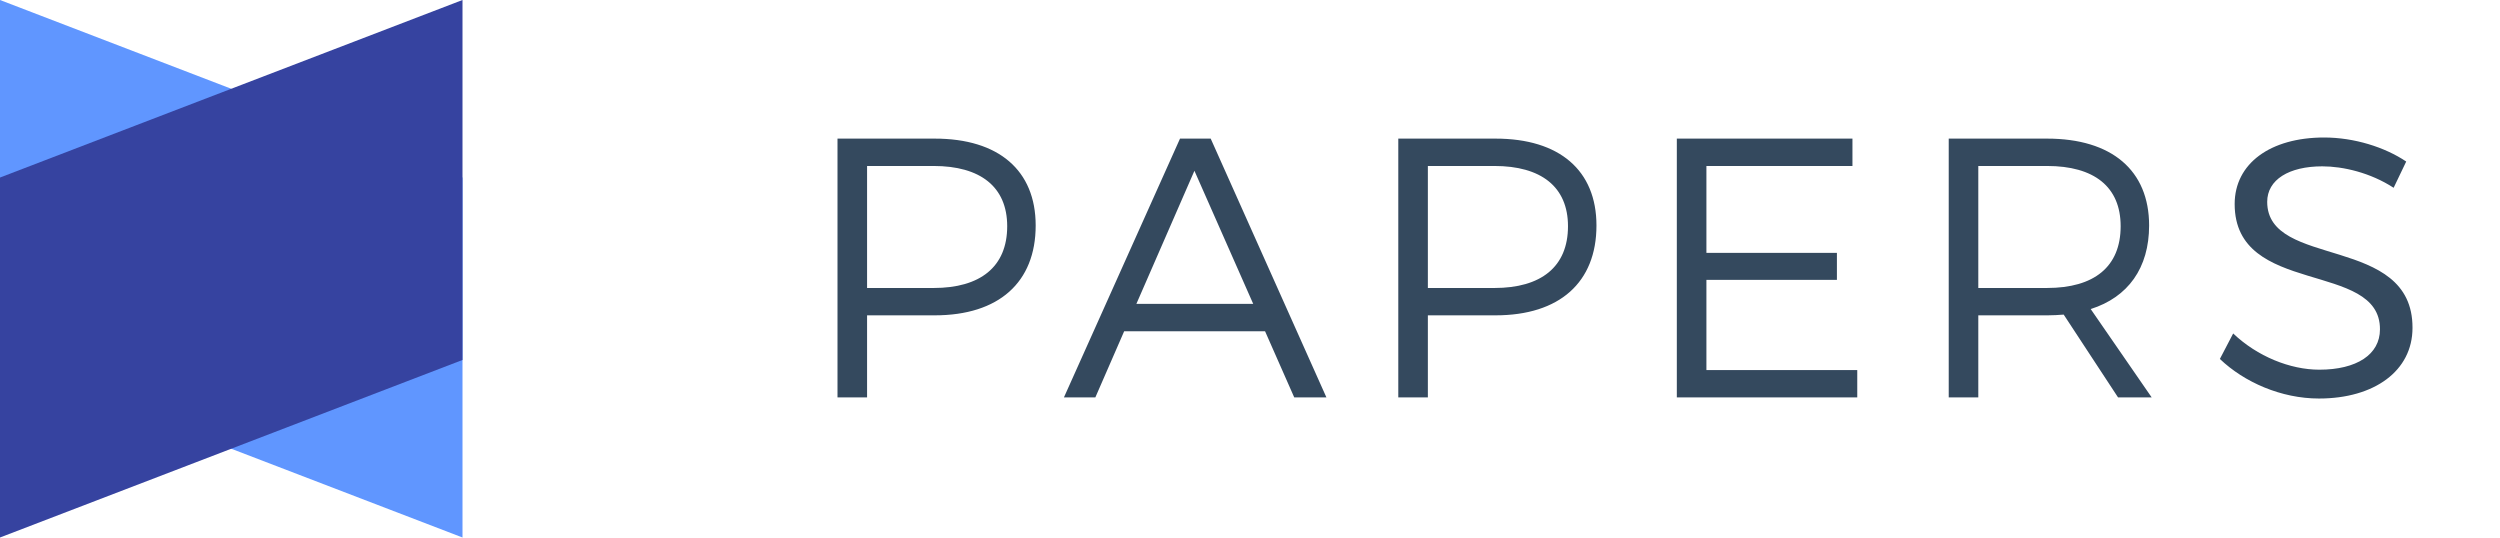
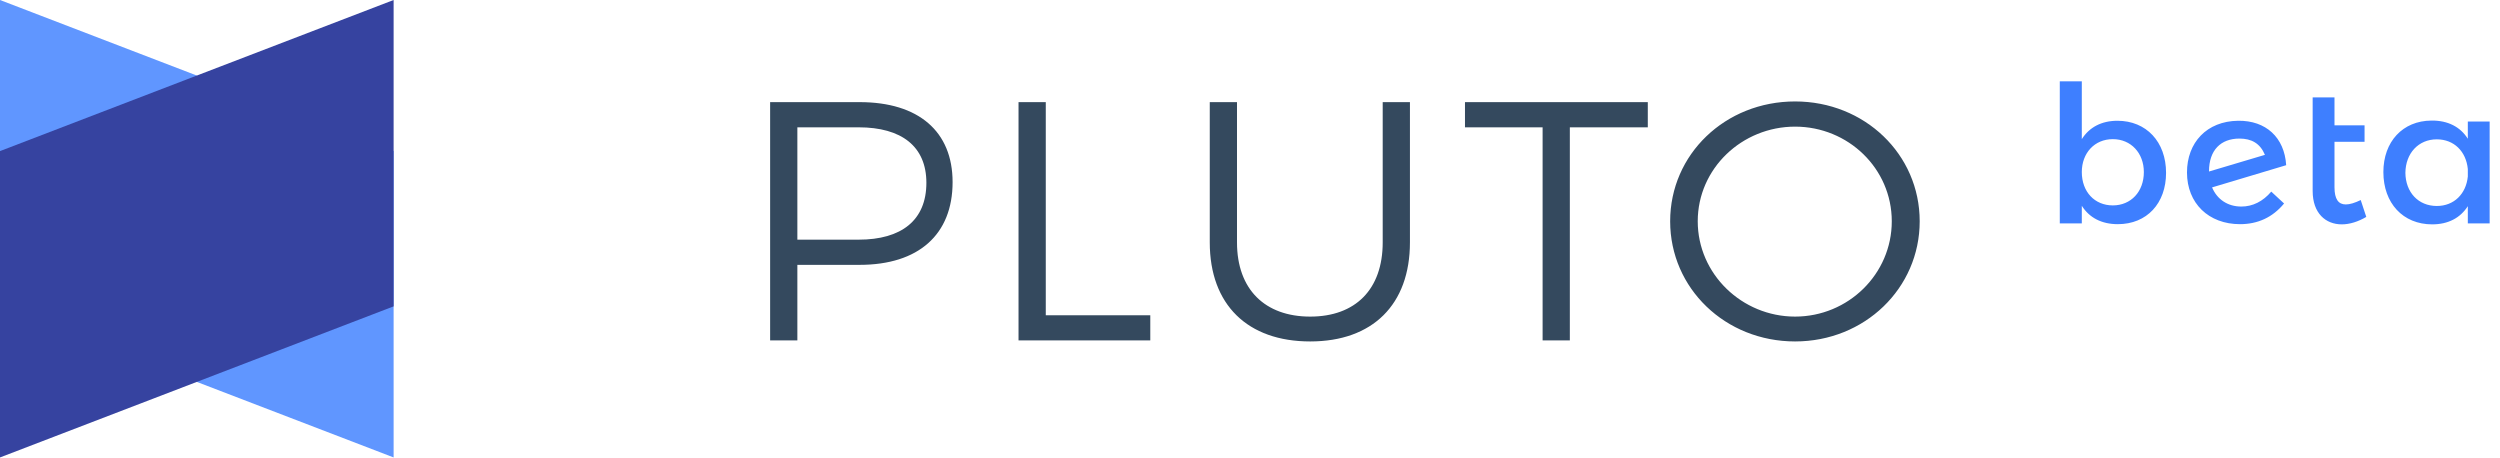
- <svg xmlns="http://www.w3.org/2000/svg" width="200" height="43" viewBox="0 0 200 43">
+ <svg xmlns="http://www.w3.org/2000/svg" width="235" height="43" viewBox="0 0 235 43">
  <g fill="none" fill-rule="evenodd">
-     <path fill="#34495E" d="M74.78 11.089c5.116 0 8.074 2.543 8.074 6.95 0 4.556-2.958 7.188-8.075 7.188h-5.413v6.567H67V11.089h7.78zm-.09 11.95c3.727 0 5.886-1.687 5.886-4.94 0-3.165-2.159-4.821-5.886-4.821h-5.324v9.76h5.324zm28.85 8.755l-2.336-5.295h-11.27l-2.307 5.295h-2.514l9.288-20.705h2.455l9.258 20.705h-2.574zM90.91 24.31h9.347l-4.703-10.648L90.91 24.31zm28.732-13.221c5.117 0 8.075 2.543 8.075 6.95 0 4.556-2.958 7.188-8.075 7.188h-5.413v6.567h-2.366V11.089h7.779zm-.089 11.95c3.727 0 5.886-1.687 5.886-4.94 0-3.165-2.159-4.821-5.886-4.821h-5.324v9.76h5.324zm14.593-11.95v20.705h14.435v-2.19h-12.068v-7.216h10.44v-2.16h-10.44v-6.95h11.683v-2.19h-14.05zm37.99 20.705h-2.691l-4.349-6.626c-.414.03-.857.06-1.33.06h-5.502v6.566h-2.366V11.089h7.867c5.177 0 8.164 2.543 8.164 6.95 0 3.402-1.686 5.739-4.673 6.685l4.88 7.07zm-13.872-8.756h5.501c3.757 0 5.887-1.686 5.887-4.94 0-3.164-2.13-4.82-5.887-4.82h-5.501v9.76zm33.227-8.015l1.006-2.1c-1.715-1.154-4.17-1.923-6.566-1.923-4.29 0-7.158 2.07-7.158 5.324 0 7.424 11.654 4.496 11.624 10.027 0 2.011-1.863 3.224-4.85 3.224-2.337 0-4.97-1.065-6.893-2.898l-1.064 2.04c1.952 1.864 4.91 3.165 7.927 3.165 4.436 0 7.483-2.218 7.483-5.65.03-7.512-11.624-4.702-11.624-10.085 0-1.775 1.745-2.84 4.407-2.84 1.656 0 3.845.503 5.708 1.716z" />
    <path fill="#6096FF" d="M0 0l37 14.203V43L0 28.797z" />
    <path fill="#3643A0" d="M37 0L0 14.203V43l37-14.203z" />
+     <path fill="#34495E" d="M80.808 9.6c5.536 0 8.736 2.752 8.736 7.52 0 4.928-3.2 7.776-8.736 7.776h-5.856V32h-2.56V9.6h8.416zm-.096 12.928c4.032 0 6.368-1.824 6.368-5.344 0-3.424-2.336-5.216-6.368-5.216h-5.76v10.56h5.76zM95.742 9.6V32h12.385v-2.368h-9.824V9.6h-2.56zm20.536 13.184V9.6h-2.56v13.184c0 5.856 3.552 9.312 9.44 9.312 5.856 0 9.376-3.456 9.376-9.312V9.6h-2.56v13.184c0 4.416-2.56 6.976-6.816 6.976s-6.88-2.56-6.88-6.976zM137.708 9.6v2.368h7.297V32h2.56V11.968h7.328V9.6h-17.184zm31.031-.064c6.528 0 11.712 4.96 11.712 11.264 0 6.304-5.184 11.296-11.712 11.296-6.56 0-11.744-4.992-11.744-11.296 0-6.304 5.184-11.264 11.744-11.264zm0 2.368c-4.992 0-9.152 3.936-9.152 8.896 0 4.96 4.16 8.96 9.152 8.96 4.992 0 9.088-4 9.088-8.96 0-4.96-4.096-8.896-9.088-8.896z" />
+     <path fill="#3E7FFF" d="M199.038 11.352c2.718 0 4.572 1.98 4.572 4.896 0 2.862-1.8 4.824-4.536 4.824-1.53 0-2.682-.612-3.384-1.728V21h-2.07V7.644h2.07v5.436c.702-1.116 1.854-1.728 3.348-1.728zm-.432 7.956c1.71 0 2.916-1.296 2.916-3.132 0-1.782-1.206-3.096-2.916-3.096s-2.916 1.296-2.916 3.096c0 1.854 1.206 3.132 2.916 3.132zm12.083.108c1.062 0 2.034-.486 2.808-1.404l1.206 1.116c-1.08 1.314-2.484 1.944-4.14 1.944-2.952 0-4.986-1.962-4.986-4.86 0-2.808 1.854-4.824 4.806-4.86 2.61-.036 4.356 1.566 4.518 4.176l-6.966 2.088c.468 1.116 1.458 1.8 2.754 1.8zm-.18-6.39c-1.746 0-2.862 1.08-2.862 3.078v.018l5.256-1.566c-.45-1.08-1.26-1.53-2.394-1.53zm11.4 5.778c-.559.27-1.027.414-1.405.414-.684 0-1.062-.486-1.062-1.62v-4.266h2.826v-1.548h-2.826V9.156h-2.052v8.802c0 2.088 1.224 3.132 2.736 3.132.738 0 1.548-.252 2.304-.702l-.522-1.584zm10.066-7.38h2.052V21h-2.052v-1.62c-.702 1.098-1.836 1.71-3.348 1.71-2.754 0-4.59-1.998-4.59-4.914 0-2.862 1.818-4.824 4.518-4.842 1.548-.018 2.718.594 3.42 1.71v-1.62zm-2.916 7.938c1.62 0 2.754-1.134 2.916-2.772v-.702c-.162-1.656-1.296-2.79-2.916-2.79-1.728 0-2.934 1.314-2.952 3.15.018 1.818 1.206 3.114 2.952 3.114z" />
  </g>
</svg>
